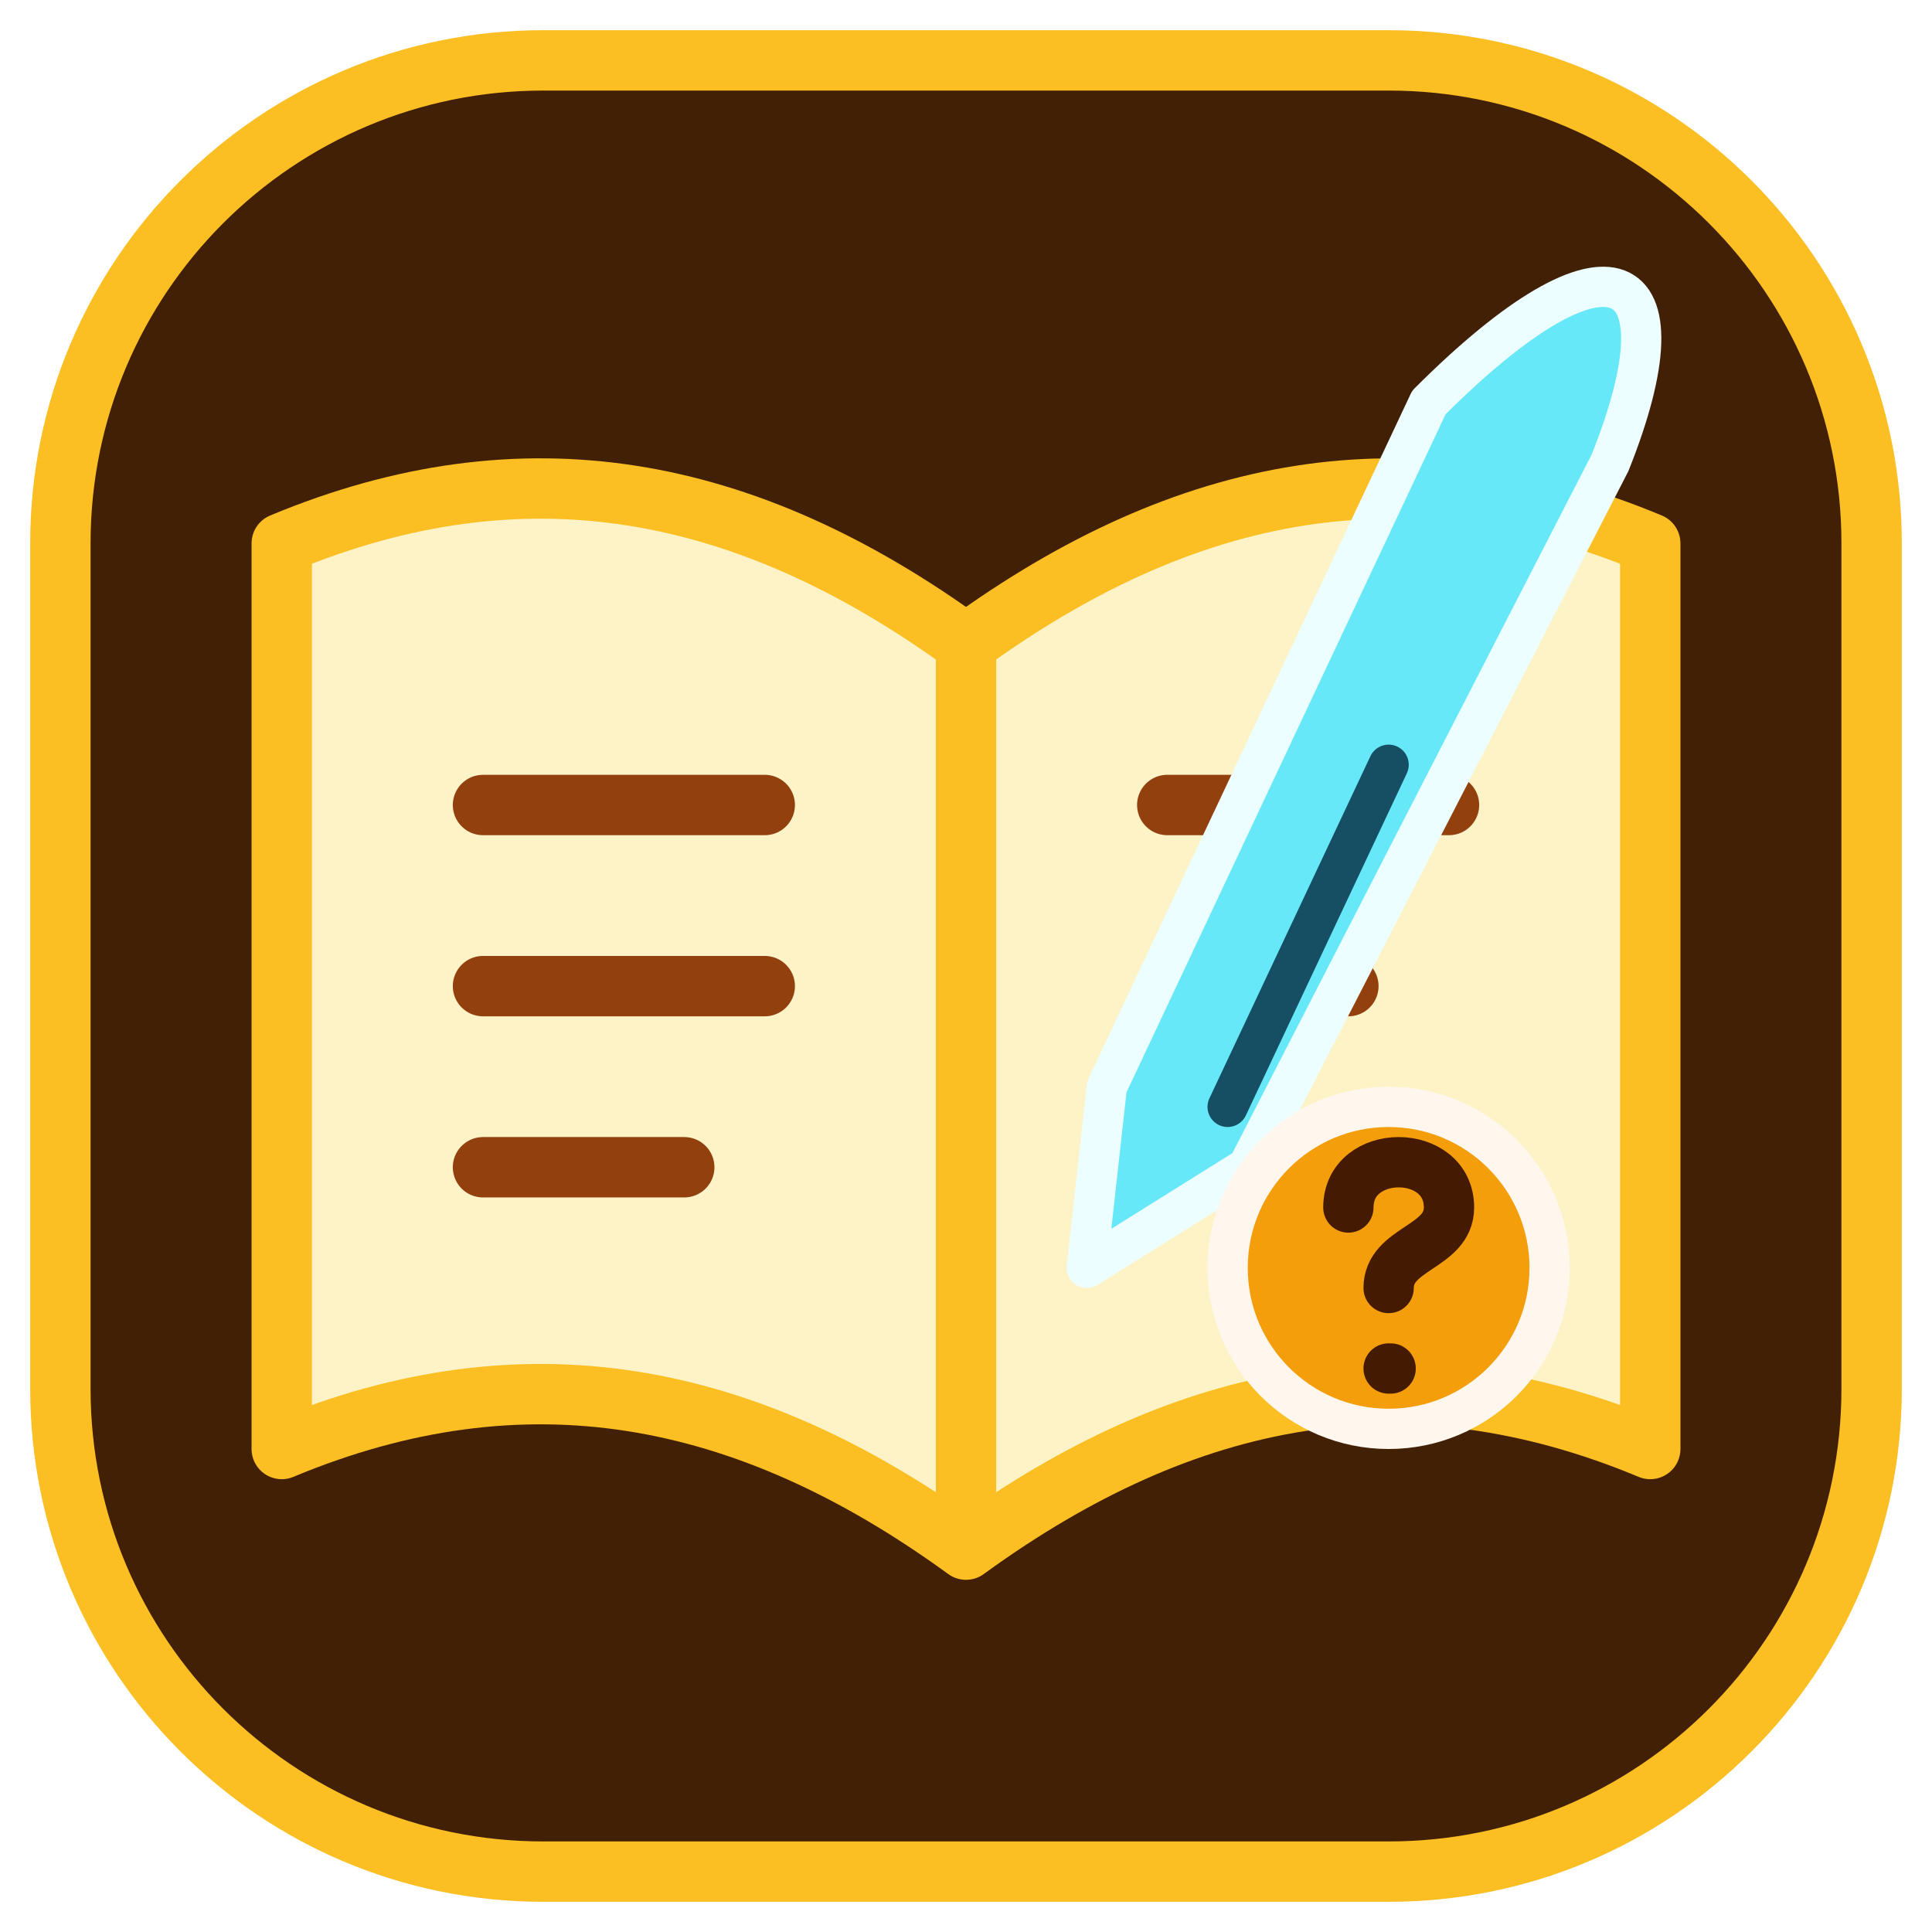
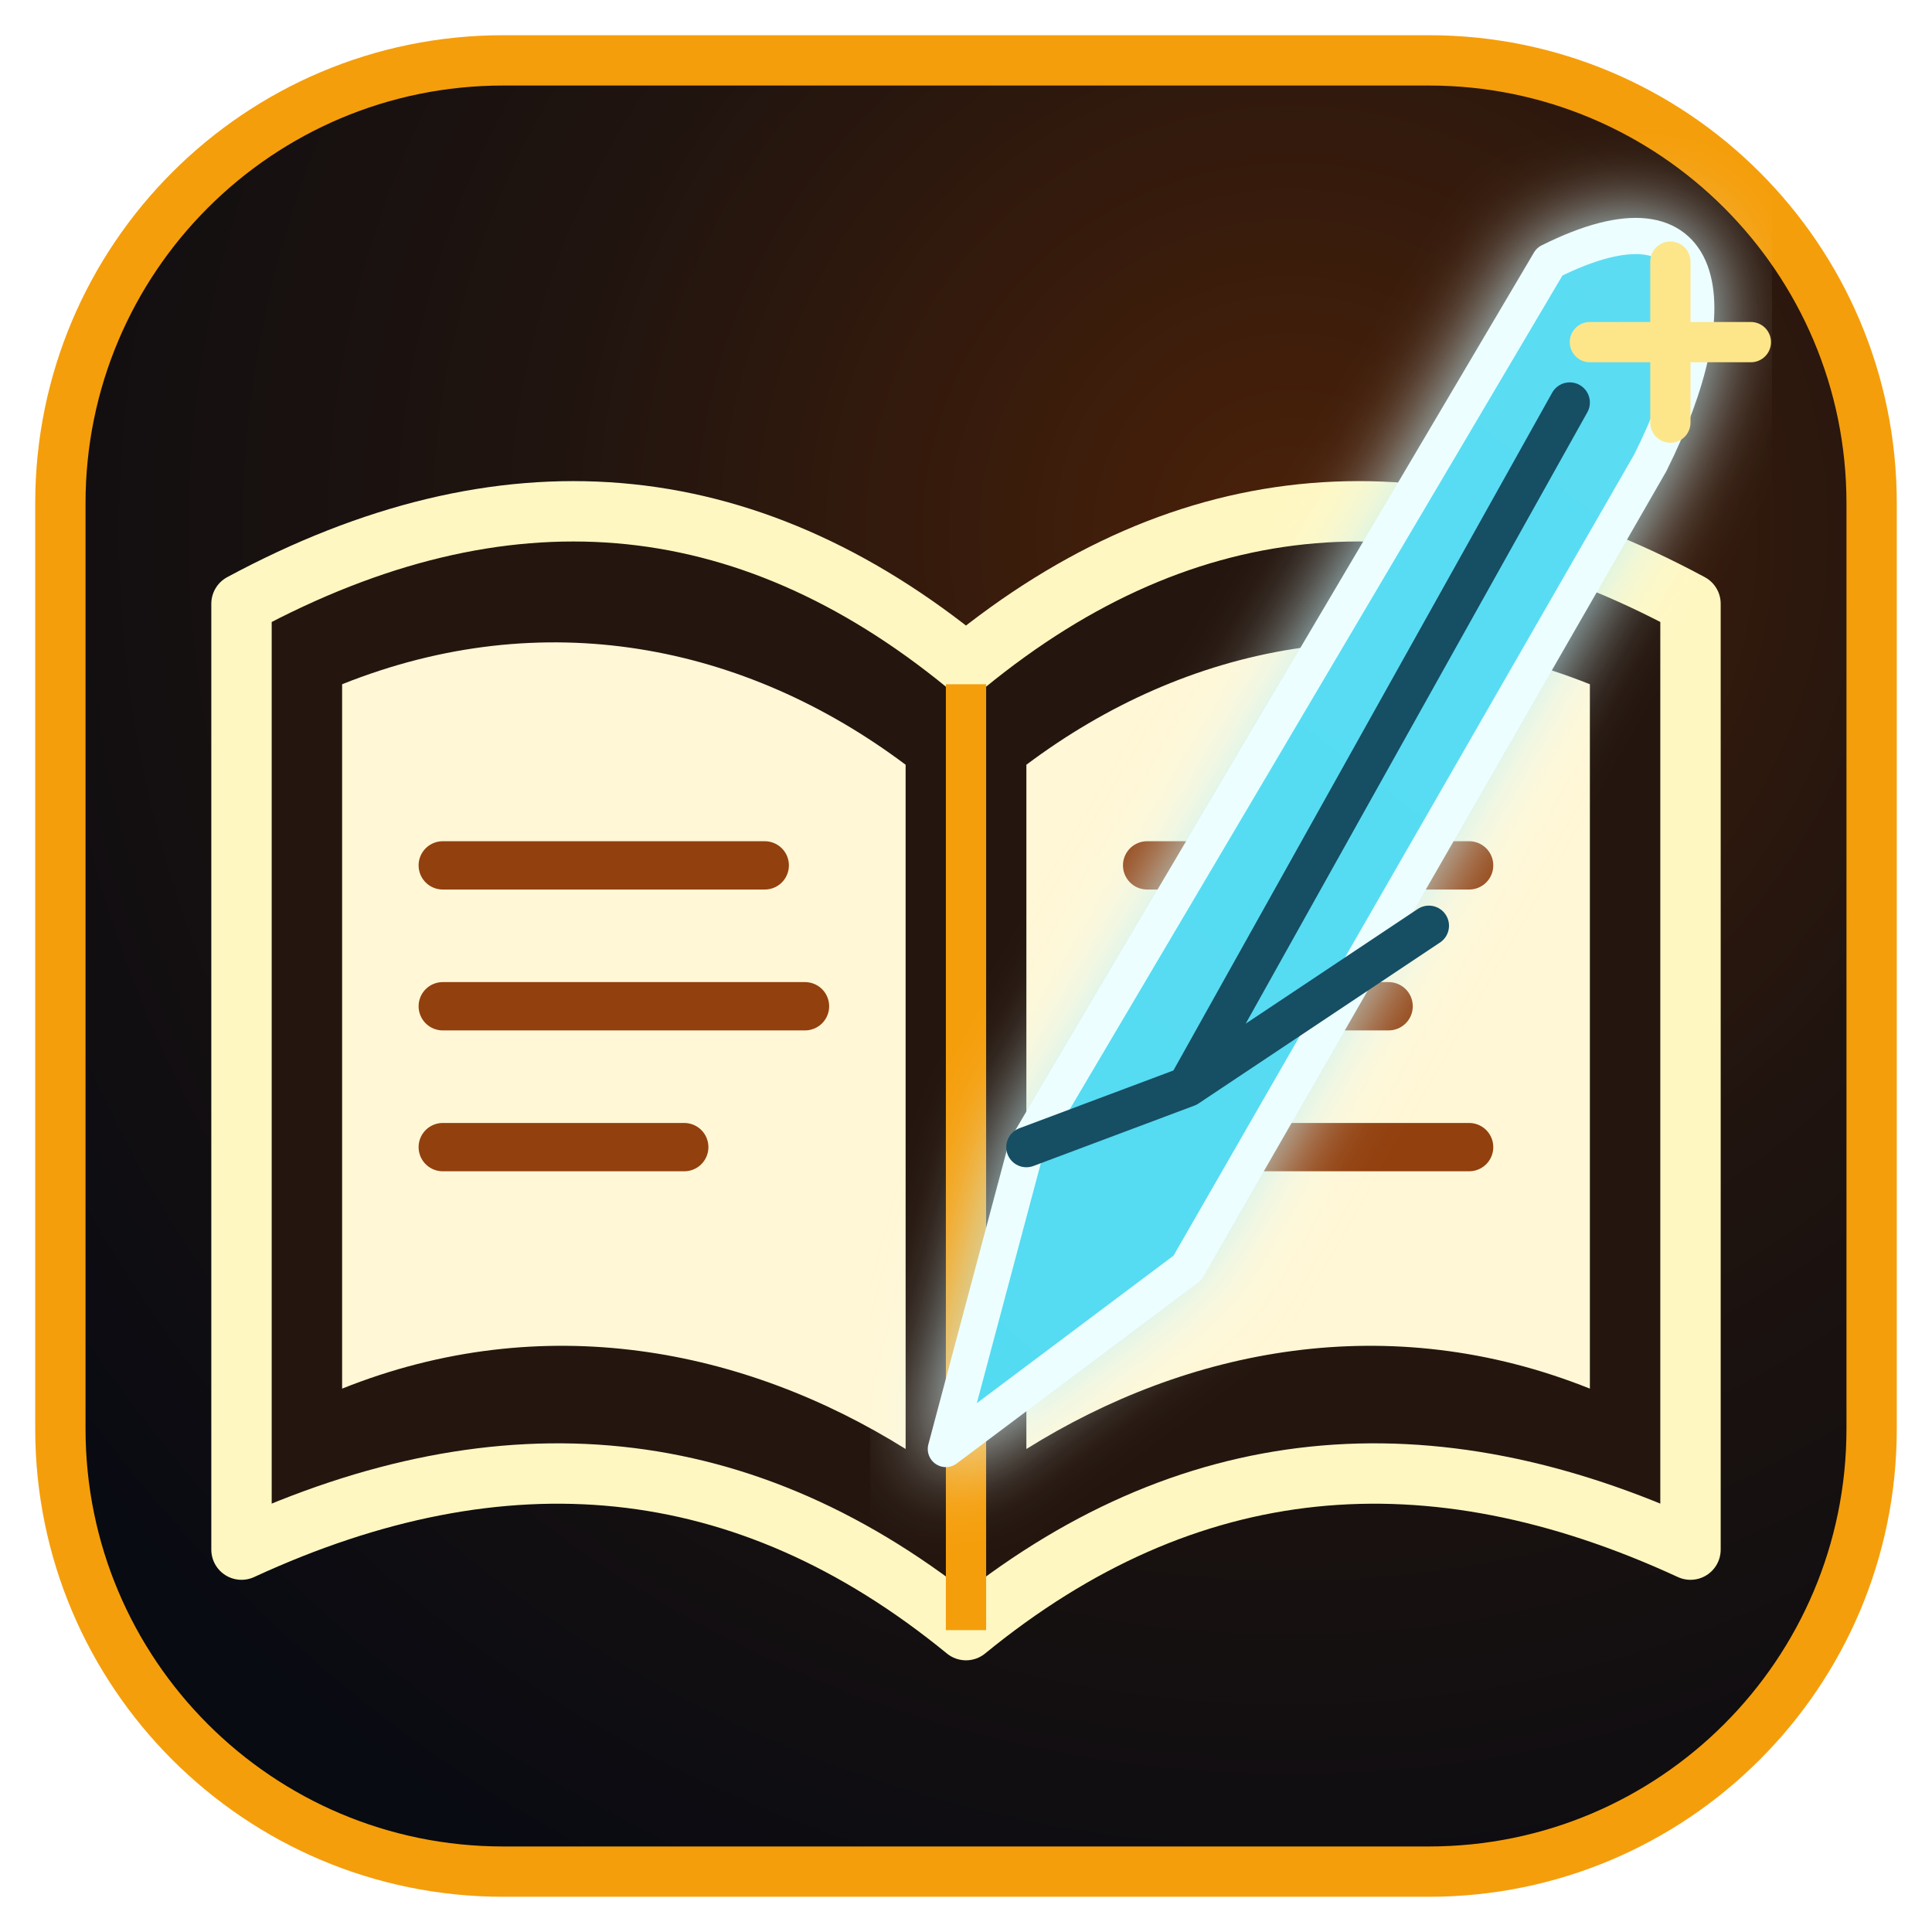
<svg xmlns="http://www.w3.org/2000/svg" viewBox="0 0 96 96">
  <defs>
-     <linearGradient id="bg" x1="8" y1="8" x2="88" y2="88">
-       <stop stop-color="#422006" />
-       <stop offset="1" stop-color="#1c1917" />
+     <radialGradient id="bg" cx="68%" cy="26%" r="85%">
+       <stop stop-color="#4a2109" />
+       <stop offset=".48" stop-color="#20140f" />
+       <stop offset="1" stop-color="#090b12" />
+     </radialGradient>
+     <linearGradient id="gold" x1="18" y1="24" x2="78" y2="74">
+       <stop stop-color="#fff7c2" />
+       <stop offset=".42" stop-color="#fbbf24" />
+       <stop offset="1" stop-color="#b45309" />
    </linearGradient>
+     <linearGradient id="ink" x1="74" y1="12" x2="45" y2="72">
+       <stop stop-color="#e0f2fe" />
+       <stop offset=".45" stop-color="#22d3ee" />
+       <stop offset="1" stop-color="#7c3aed" />
+     </linearGradient>
+     <filter id="glow">
+       <feGaussianBlur stdDeviation="2" result="b" />
+       <feMerge>
+         <feMergeNode in="b" />
+         <feMergeNode in="SourceGraphic" />
+       </feMerge>
+     </filter>
  </defs>
-   <rect x="3" y="3" width="90" height="90" rx="24" fill="url(#bg)" stroke="#fbbf24" stroke-width="3" />
-   <path d="M14 27c12-5 23-3 34 5v45c-11-8-22-10-34-5Zm68 0c-12-5-23-3-34 5v45c11-8 22-10 34-5Z" fill="#fef3c7" stroke="#fbbf24" stroke-width="3" stroke-linejoin="round" />
-   <path d="M24 40h14M24 49h14M24 58h10M58 40h14M58 49h9" stroke="#92400e" stroke-width="3" stroke-linecap="round" />
-   <path d="M71 20c9-9 13-7 9 3L62 58l-8 5 1-9Z" fill="#67e8f9" stroke="#ecfeff" stroke-width="2" stroke-linejoin="round" />
-   <path d="m61 55 8-17" stroke="#164e63" stroke-width="2" stroke-linecap="round" />
-   <circle cx="69" cy="63" r="8" fill="#f59e0b" stroke="#fff7ed" stroke-width="2" />
-   <path d="M67 60c0-3 5-3 5 0 0 2-3 2-3 4M69 68h.1" fill="none" stroke="#451a03" stroke-width="2.5" stroke-linecap="round" />
+   <rect x="3" y="3" width="90" height="90" rx="22" fill="url(#bg)" stroke="#f59e0b" stroke-width="2.5" />
+   <path d="M12 30c13-7 25-6 36 3 11-9 23-10 36-3v47c-13-6-25-5-36 4-11-9-23-10-36-4Z" fill="#24160e" stroke="url(#gold)" stroke-width="3" stroke-linejoin="round" />
+   <path d="M17 34c10-4 20-2 28 4v34c-8-5-18-7-28-3Zm62 0c-10-4-20-2-28 4v34c8-5 18-7 28-3Z" fill="#fff7d6" />
+   <path d="M48 34v47" stroke="#f59e0b" stroke-width="2" />
+   <g fill="none" stroke="#92400e" stroke-width="2.4" stroke-linecap="round">
+     <path d="M22 43h16M22 50h18M22 57h12" />
+     <path d="M57 43h16M56 50h13M56 57h17" />
+   </g>
+   <path d="M77 13c8-4 9 2 5 10L59 63l-12 9 4-15Z" fill="url(#ink)" stroke="#ecfeff" stroke-width="1.8" stroke-linejoin="round" filter="url(#glow)" />
+   <path d="m78 20-19 34 12-8M59 54l-8 3" fill="none" stroke="#164e63" stroke-width="2" stroke-linecap="round" />
+   <path d="M79 17h8M83 13v8" stroke="#fde68a" stroke-width="2" stroke-linecap="round" />
</svg>
